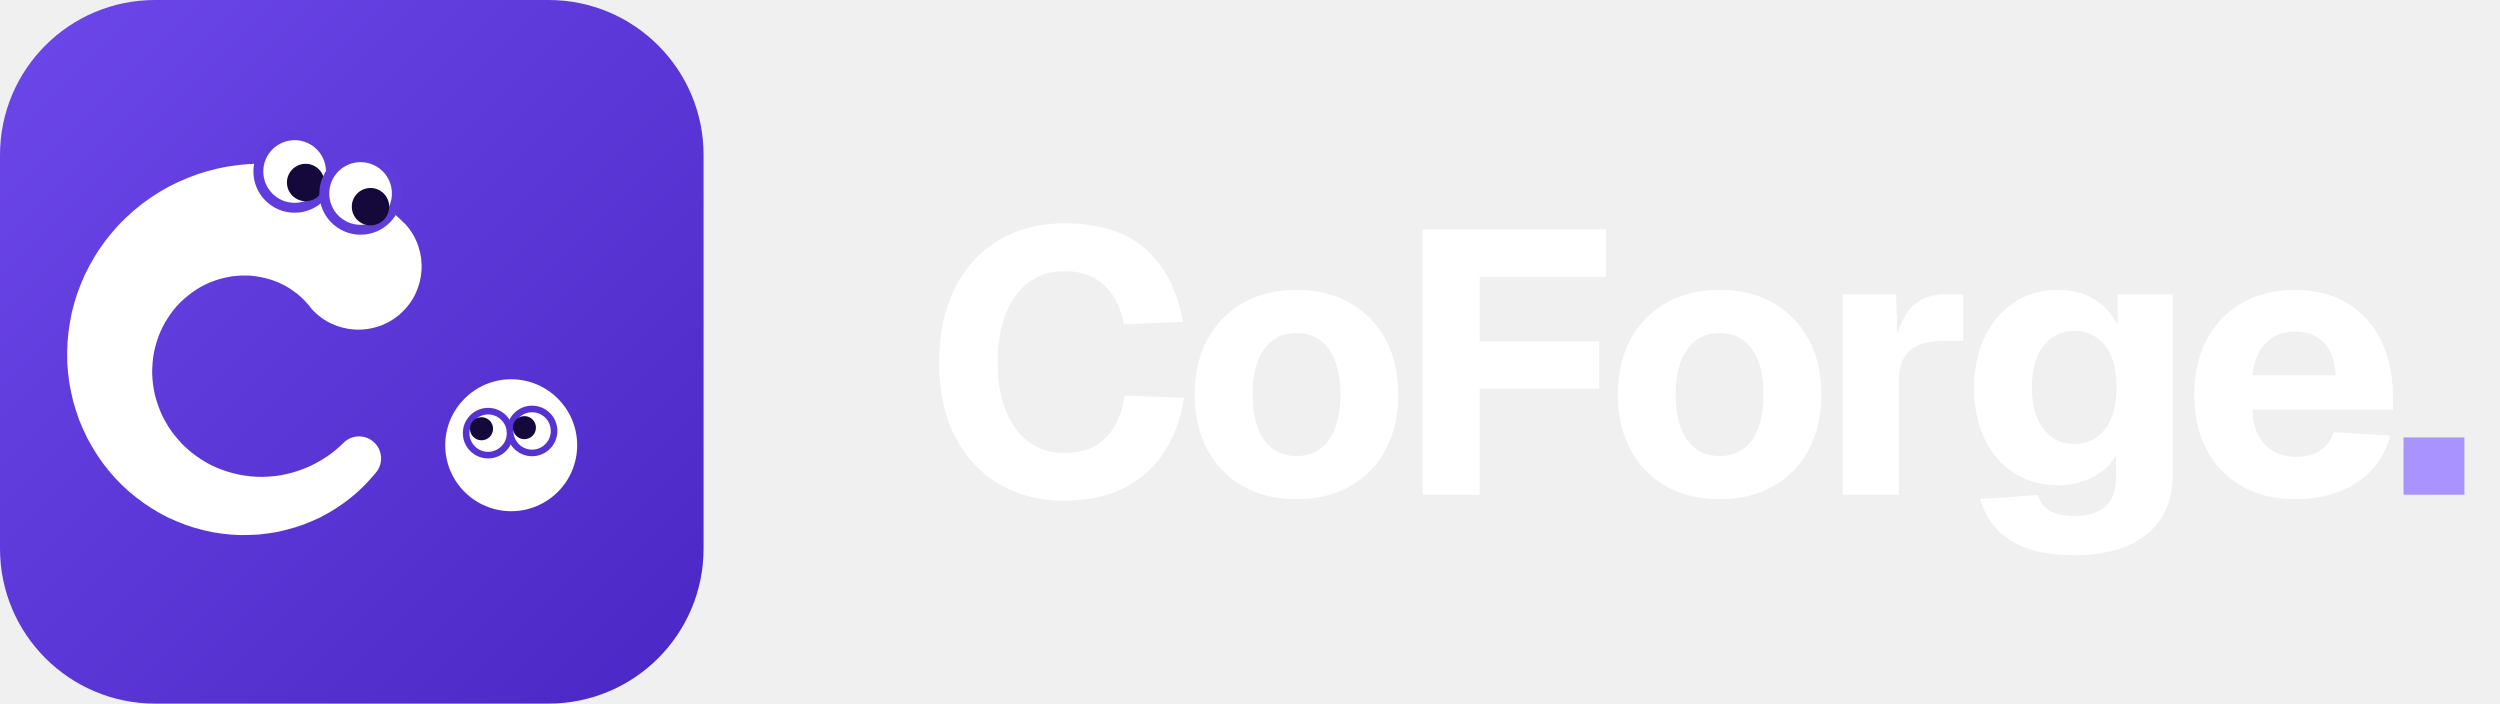
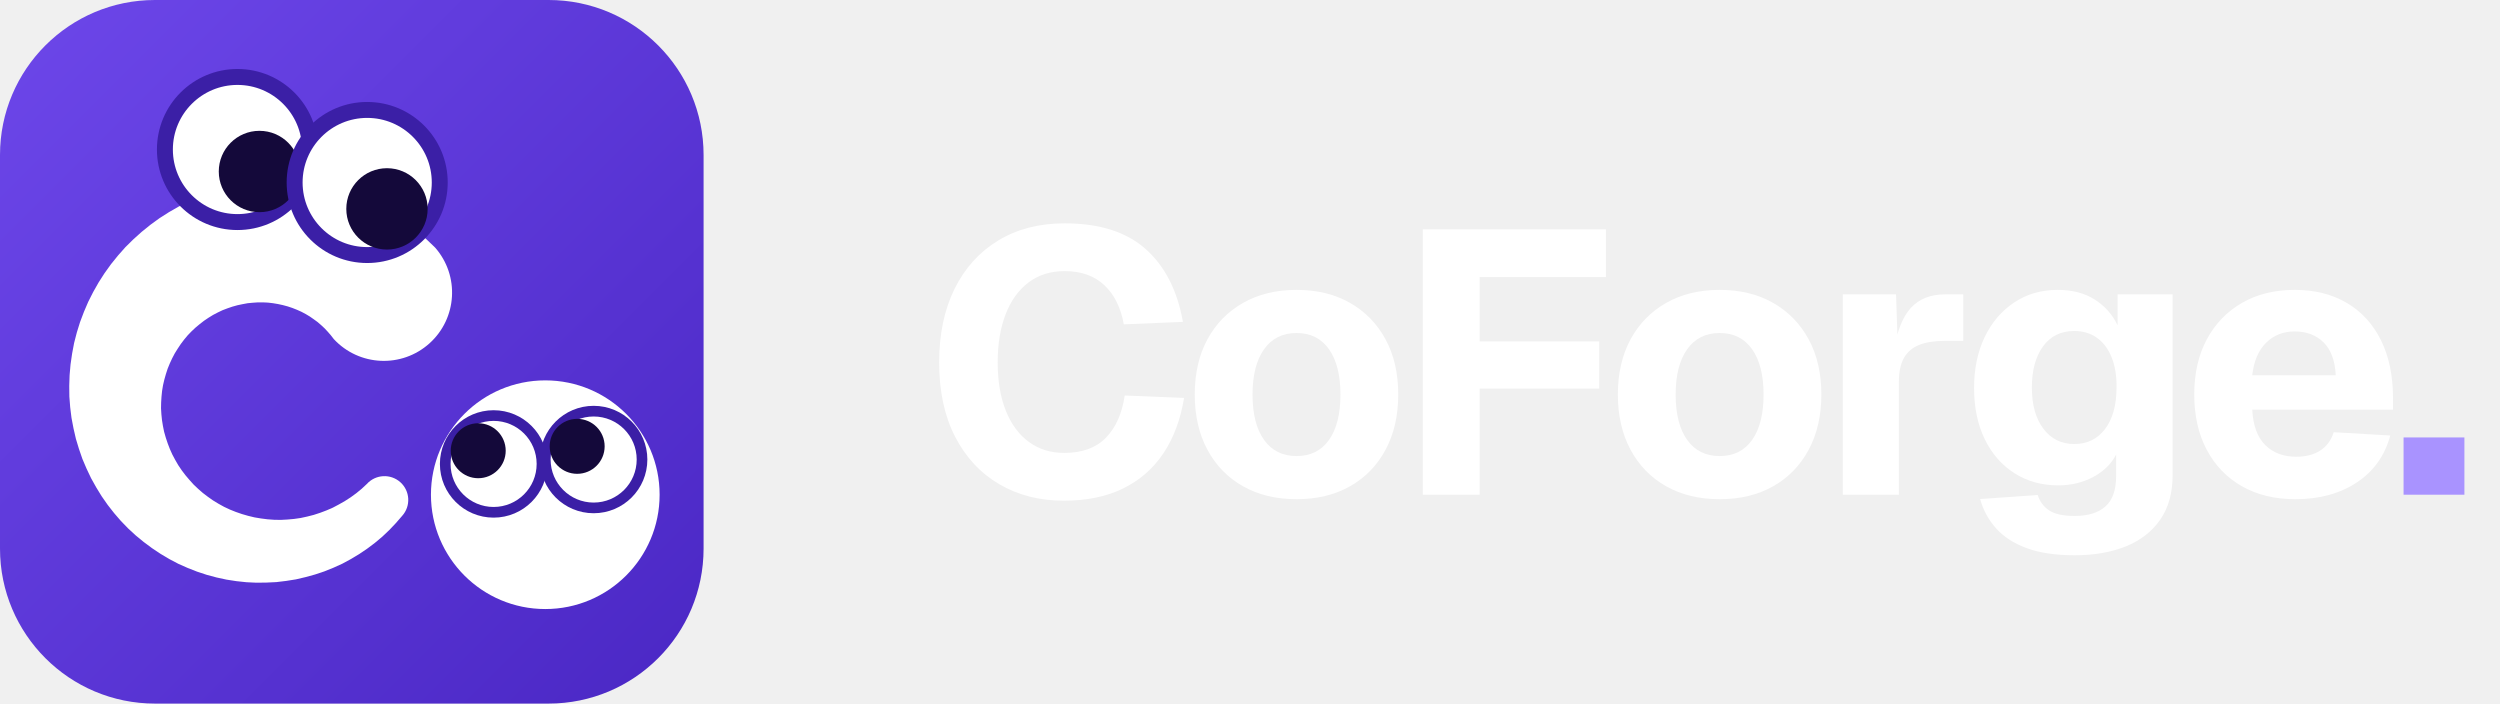
<svg xmlns="http://www.w3.org/2000/svg" viewBox="0 0 113.703 32" role="img">
  <defs>
    <linearGradient id="brand-bg" x1="0" y1="0" x2="1" y2="1">
      <stop offset="0" stop-color="#6d47ea" />
      <stop offset="1" stop-color="#4a27c4" />
    </linearGradient>
  </defs>
  <rect width="32" height="32" rx="7.05" fill="url(#brand-bg)" />
-   <g transform="scale(.5)" fill="#fff">
-     <path d="M 34.15 43.04 L 33.62 43.65 L 33.07 44.23 L 32.48 44.79 L 31.86 45.31 L 31.21 45.80 L 30.53 46.26 L 29.83 46.68 L 29.11 47.07 L 28.36 47.41 L 27.59 47.72 L 26.81 47.98 L 26.01 48.20 L 25.20 48.39 L 24.38 48.52 L 23.55 48.62 L 22.71 48.66 L 21.87 48.67 L 21.03 48.63 L 20.19 48.54 L 19.35 48.41 L 18.52 48.23 L 17.70 48.01 L 16.88 47.74 L 16.09 47.43 L 15.30 47.08 L 14.54 46.68 L 13.80 46.24 L 13.08 45.76 L 12.38 45.24 L 11.71 44.69 L 11.07 44.10 L 10.46 43.47 L 9.89 42.81 L 9.35 42.12 L 8.84 41.39 L 8.38 40.64 L 7.95 39.87 L 7.57 39.07 L 7.22 38.25 L 6.93 37.41 L 6.67 36.55 L 6.47 35.68 L 6.30 34.79 L 6.19 33.90 L 6.12 33.00 L 6.11 32.09 L 6.14 31.19 L 6.22 30.28 L 6.35 29.38 L 6.52 28.48 L 6.75 27.59 L 7.02 26.72 L 7.35 25.85 L 7.71 25.01 L 8.13 24.18 L 8.59 23.37 L 9.09 22.59 L 9.63 21.84 L 10.22 21.11 L 10.84 20.41 L 11.51 19.75 L 12.21 19.12 L 12.94 18.53 L 13.71 17.97 L 14.51 17.46 L 15.33 16.99 L 16.18 16.57 L 17.06 16.19 L 17.95 15.85 L 18.87 15.57 L 19.80 15.33 L 20.74 15.14 L 21.70 15.01 L 22.66 14.92 L 23.63 14.89 L 24.60 14.90 L 25.58 14.97 L 26.54 15.10 L 27.51 15.27 L 28.46 15.50 L 29.41 15.78 L 30.33 16.11 L 31.25 16.49 L 32.14 16.91 L 33.01 17.39 L 33.85 17.92 L 34.67 18.48 L 35.46 19.10 L 36.21 19.76 L 36.93 20.45 A 5.75 5.75 0 0 1 28.39 28.15 L 28.15 27.84 L 27.89 27.54 L 27.62 27.25 L 27.33 26.98 L 27.03 26.72 L 26.70 26.48 L 26.37 26.25 L 26.02 26.04 L 25.66 25.85 L 25.28 25.68 L 24.90 25.53 L 24.51 25.40 L 24.10 25.29 L 23.69 25.20 L 23.27 25.13 L 22.85 25.08 L 22.43 25.06 L 22.00 25.06 L 21.57 25.09 L 21.14 25.13 L 20.71 25.21 L 20.28 25.30 L 19.85 25.42 L 19.44 25.56 L 19.02 25.72 L 18.62 25.91 L 18.22 26.12 L 17.83 26.36 L 17.46 26.61 L 17.10 26.89 L 16.75 27.18 L 16.41 27.50 L 16.09 27.83 L 15.79 28.19 L 15.51 28.56 L 15.25 28.95 L 15.00 29.35 L 14.78 29.77 L 14.58 30.20 L 14.40 30.64 L 14.25 31.10 L 14.12 31.56 L 14.01 32.03 L 13.93 32.51 L 13.88 33.00 L 13.85 33.49 L 13.84 33.98 L 13.87 34.48 L 13.92 34.97 L 14.00 35.47 L 14.10 35.96 L 14.24 36.45 L 14.40 36.93 L 14.58 37.40 L 14.79 37.87 L 15.03 38.32 L 15.29 38.77 L 15.58 39.20 L 15.89 39.61 L 16.23 40.01 L 16.58 40.40 L 16.96 40.76 L 17.36 41.11 L 17.78 41.43 L 18.22 41.74 L 18.68 42.02 L 19.15 42.28 L 19.64 42.51 L 20.14 42.71 L 20.66 42.89 L 21.18 43.04 L 21.72 43.17 L 22.26 43.26 L 22.81 43.33 L 23.36 43.37 L 23.92 43.38 L 24.48 43.35 L 25.04 43.30 L 25.60 43.22 L 26.15 43.10 L 26.70 42.96 L 27.25 42.78 L 27.78 42.58 L 28.31 42.35 L 28.82 42.08 L 29.33 41.79 L 29.81 41.48 L 30.29 41.13 L 30.74 40.76 L 31.17 40.36 A 2.00 2.00 0 0 1 34.15 43.04 Z" />
-     <circle cx="46.5" cy="40.5" r="6" />
-     <g>
-       <circle cx="26.8" cy="15.6" r="3.3" fill="#fff" stroke="#613cdd" stroke-width="0.9" />
-       <circle cx="27.8" cy="16.6" r="1.7" fill="#14093a" />
-       <circle cx="32.8" cy="17.6" r="3.3" fill="#fff" stroke="#613cdd" stroke-width="0.9" />
-       <circle cx="33.7" cy="18.8" r="1.7" fill="#14093a" />
-       <circle cx="44.4" cy="39.4" r="2" fill="#fff" stroke="#5632d1" stroke-width="0.6" />
-       <circle cx="43.8" cy="39.0" r="1.05" fill="#14093a" />
-       <circle cx="48.4" cy="39.2" r="2" fill="#fff" stroke="#5632d1" stroke-width="0.6" />
-       <circle cx="47.7" cy="38.9" r="1.05" fill="#14093a" />
+   <g transform="scale(.5)">
+     <g transform="translate(24 35) scale(1.08) translate(-22.5 -32)" fill="#fff">
+       <path d="M 34.15 43.04 L 33.62 43.65 L 33.07 44.23 L 32.48 44.79 L 31.86 45.31 L 31.21 45.80 L 30.53 46.26 L 29.83 46.68 L 29.11 47.07 L 28.36 47.41 L 27.59 47.72 L 26.81 47.98 L 26.01 48.20 L 25.20 48.39 L 24.38 48.52 L 23.55 48.62 L 22.71 48.66 L 21.87 48.67 L 21.03 48.63 L 20.19 48.54 L 19.35 48.41 L 18.52 48.23 L 17.70 48.01 L 16.88 47.74 L 16.09 47.43 L 15.30 47.08 L 14.54 46.68 L 13.80 46.24 L 13.08 45.76 L 12.38 45.24 L 11.71 44.69 L 11.07 44.10 L 10.46 43.47 L 9.89 42.81 L 9.35 42.12 L 8.84 41.39 L 8.38 40.64 L 7.95 39.87 L 7.57 39.07 L 7.22 38.25 L 6.93 37.41 L 6.67 36.55 L 6.47 35.68 L 6.30 34.79 L 6.19 33.90 L 6.12 33.00 L 6.11 32.09 L 6.14 31.19 L 6.22 30.28 L 6.35 29.38 L 6.52 28.48 L 6.75 27.59 L 7.02 26.72 L 7.35 25.85 L 7.71 25.01 L 8.13 24.18 L 8.59 23.37 L 9.09 22.59 L 9.63 21.84 L 10.22 21.11 L 10.84 20.41 L 11.51 19.75 L 12.21 19.12 L 12.94 18.53 L 13.71 17.97 L 14.51 17.46 L 15.33 16.99 L 16.18 16.57 L 17.06 16.19 L 17.95 15.85 L 18.87 15.57 L 19.80 15.33 L 20.74 15.14 L 21.70 15.01 L 22.66 14.92 L 23.63 14.89 L 24.60 14.90 L 25.58 14.97 L 26.54 15.10 L 27.51 15.27 L 28.46 15.50 L 29.41 15.78 L 30.33 16.11 L 31.25 16.49 L 32.14 16.91 L 33.01 17.39 L 33.85 17.92 L 34.67 18.48 L 35.46 19.10 L 36.21 19.76 L 36.93 20.45 A 5.75 5.75 0 0 1 28.39 28.15 L 28.15 27.84 L 27.89 27.54 L 27.62 27.25 L 27.33 26.98 L 27.03 26.72 L 26.70 26.48 L 26.37 26.25 L 26.02 26.04 L 25.66 25.85 L 25.28 25.68 L 24.90 25.53 L 24.51 25.40 L 24.10 25.29 L 23.69 25.20 L 23.27 25.13 L 22.85 25.08 L 22.43 25.06 L 22.00 25.06 L 21.57 25.09 L 21.14 25.13 L 20.71 25.21 L 20.28 25.30 L 19.85 25.42 L 19.44 25.56 L 19.02 25.72 L 18.62 25.91 L 18.22 26.12 L 17.83 26.36 L 17.46 26.61 L 17.10 26.89 L 16.75 27.18 L 16.41 27.50 L 16.09 27.83 L 15.79 28.19 L 15.51 28.56 L 15.25 28.95 L 15.00 29.35 L 14.78 29.77 L 14.58 30.20 L 14.40 30.64 L 14.25 31.10 L 14.12 31.56 L 14.01 32.03 L 13.93 32.51 L 13.88 33.00 L 13.85 33.49 L 13.84 33.98 L 13.87 34.48 L 13.92 34.97 L 14.00 35.47 L 14.10 35.96 L 14.24 36.45 L 14.40 36.93 L 14.58 37.40 L 14.79 37.87 L 15.03 38.32 L 15.29 38.77 L 15.58 39.20 L 15.89 39.61 L 16.23 40.01 L 16.58 40.40 L 16.96 40.76 L 17.36 41.11 L 17.78 41.43 L 18.22 41.74 L 18.68 42.02 L 19.15 42.28 L 19.64 42.51 L 20.14 42.71 L 20.66 42.89 L 21.18 43.04 L 21.72 43.17 L 22.26 43.26 L 22.81 43.33 L 23.36 43.37 L 23.92 43.38 L 24.48 43.35 L 25.04 43.30 L 25.60 43.22 L 26.15 43.10 L 26.70 42.96 L 27.25 42.78 L 27.78 42.58 L 28.31 42.35 L 28.82 42.08 L 29.33 41.79 L 29.81 41.48 L 30.29 41.13 L 30.74 40.76 L 31.17 40.36 A 2.00 2.00 0 0 1 34.15 43.04 Z" />
    </g>
+     <circle cx="21.6" cy="13.6" r="6.6" fill="#fff" stroke="#3b1fa6" stroke-width="1.45" />
+     <circle cx="23.60" cy="15.60" r="3.7" fill="#14093a" />
+     <circle cx="33.4" cy="16.6" r="6.6" fill="#fff" stroke="#3b1fa6" stroke-width="1.45" />
+     <circle cx="35.20" cy="19.00" r="3.7" fill="#14093a" />
+     <circle cx="49.6" cy="45" r="10.4" fill="#fff" />
+     <circle cx="44.9" cy="42.2" r="4.4" fill="#fff" stroke="#3b1fa6" stroke-width="0.97" />
+     <circle cx="43.50" cy="41.00" r="2.5" fill="#14093a" />
+     <circle cx="54.0" cy="41.8" r="4.4" fill="#fff" stroke="#3b1fa6" stroke-width="0.97" />
+     <circle cx="52.50" cy="40.60" r="2.5" fill="#14093a" />
  </g>
  <path fill="#fff" transform="translate(42.000 22.5) scale(.017 -.017)" d="M375.4 -16Q278 -16 202.7 28.2Q127.4 72.4 84.7 155.1Q42 237.8 42 354Q42 467.2 83.2 550.7Q124.4 634.2 200 680.1Q275.6 726 377.799 726Q516.999 726 594.299 657.4Q671.599 588.8 694.198 462.401L536.001 455.801Q524.001 522.801 484.001 560.502Q444 598.202 377.799 598.202Q321.199 598.202 281.099 567.902Q240.998 537.601 219.798 482.701Q198.597 427.801 198.597 354Q198.597 278.999 220.398 224.599Q242.198 170.199 282.298 140.998Q322.399 111.798 376.599 111.798Q448.6 111.798 488.201 152.499Q527.801 193.199 538.401 265.399L697.199 258.799Q682.999 172.2 641.999 110.9Q600.999 49.6 534.299 16.8Q467.599 -16 375.4 -16Z" />
  <path fill="#fff" transform="translate(53.713 22.5) scale(.017 -.017)" d="M309.199 -12Q227.199 -12 165.9 22.6Q104.6 57.2 70.7 120.3Q36.8 183.4 36.8 268Q36.8 353 70.7 415.6Q104.6 478.2 165.9 513.1Q227.199 548 309.199 548Q391.199 548 452.298 513.1Q513.398 478.2 547.298 415.6Q581.198 353 581.198 268Q581.198 183.4 547.298 120.3Q513.398 57.2 452.298 22.6Q391.199 -12 309.199 -12ZM309.199 103.399Q365.4 103.399 396 146.599Q426.601 189.799 426.601 268Q426.601 345.6 396 389.101Q365.4 432.601 309.199 432.601Q252.998 432.601 222.198 389.101Q191.398 345.6 191.398 268Q191.398 189.799 222.198 146.599Q252.998 103.399 309.199 103.399Z" />
  <path fill="#fff" transform="translate(63.454 22.5) scale(.017 -.017)" d="M74.001 0V710H563.799V582.202H141.6L225.998 669.4V344L141.6 410.199H545.799V283.801H141.6L225.998 350V0Z" />
  <path fill="#fff" transform="translate(72.957 22.5) scale(.017 -.017)" d="M309.199 -12Q227.199 -12 165.9 22.6Q104.6 57.2 70.7 120.3Q36.8 183.4 36.8 268Q36.8 353 70.7 415.6Q104.6 478.2 165.9 513.1Q227.199 548 309.199 548Q391.199 548 452.298 513.1Q513.398 478.2 547.298 415.6Q581.198 353 581.198 268Q581.198 183.4 547.298 120.3Q513.398 57.2 452.298 22.6Q391.199 -12 309.199 -12ZM309.199 103.399Q365.4 103.399 396 146.599Q426.601 189.799 426.601 268Q426.601 345.6 396 389.101Q365.4 432.601 309.199 432.601Q252.998 432.601 222.198 389.101Q191.398 345.6 191.398 268Q191.398 189.799 222.198 146.599Q252.998 103.399 309.199 103.399Z" />
  <path fill="#fff" transform="translate(82.698 22.5) scale(.017 -.017)" d="M65.601 0V536H207.998L213.198 380.401L201.598 382.801Q214.598 464 247.798 500Q280.998 536 339.398 536H387.798V411.602H338.598Q296.798 411.602 269.698 400.701Q242.598 389.801 229.098 365.801Q215.598 341.801 215.598 301.401V0Z" />
  <path fill="#fff" transform="translate(89.158 22.5) scale(.017 -.017)" d="M306.199 -162Q229.4 -162 177.7 -143.0Q126 -124 95.6 -89.9Q65.2 -55.8 53 -11.6L206.998 -0.8Q215.398 -27 237.498 -41.901Q259.598 -56.801 306.199 -56.801Q359.6 -56.801 388.2 -31.401Q416.801 -6.001 416.801 49.599V107.401Q397.801 70.2 355.801 47.6Q313.801 25 261.801 25Q196 25 145 57.4Q94 89.8 65.4 148.4Q36.8 207 36.8 285.6Q36.8 362.8 65.2 421.8Q93.6 480.8 144.2 514.4Q194.8 548 260.2 548Q319.2 548 359.8 522Q400.401 496 420.801 453.2V536H567.998V52.799Q567.998 -18.8 534.898 -66.6Q501.798 -114.4 442.898 -138.2Q383.999 -162 306.199 -162ZM304.799 135.599Q356.6 135.599 387.1 175.599Q417.6 215.599 418 286.8Q418.401 334 404.7 367.8Q391 401.601 365.5 419.801Q339.999 438.001 304.799 438.001Q250.998 438.001 221.198 396.801Q191.398 355.6 191.398 286.8Q191.398 217.399 222.198 176.499Q252.998 135.599 304.799 135.599Z" />
  <path fill="#fff" transform="translate(99.171 22.5) scale(.017 -.017)" d="M307.399 -12Q225.199 -12 164.4 22.6Q103.6 57.2 70.2 120.3Q36.8 183.4 36.8 268Q36.8 352.6 70.2 415.2Q103.6 477.8 164 512.9Q224.399 548 305.799 548Q385.599 548 444.898 513.1Q504.198 478.2 536.398 413.2Q568.598 348.2 568.598 258V227.6H191.998Q195.198 164.2 226.698 132.899Q258.198 101.599 309.799 101.599Q348 101.599 373.7 117.999Q399.4 134.399 410 167.2L561.198 158.4Q539.598 77.8 471.798 32.9Q403.999 -12 307.399 -12ZM191.998 319.6H415.4Q412.4 378.6 382.6 407.701Q352.8 436.801 305.799 436.801Q259.198 436.801 228.698 406.201Q198.198 375.6 191.998 319.6Z" />
  <path fill="#a993ff" transform="translate(108.691 22.5) scale(.017 -.017)" d="M36.8 0V153.198H199.598V0Z" />
</svg>
